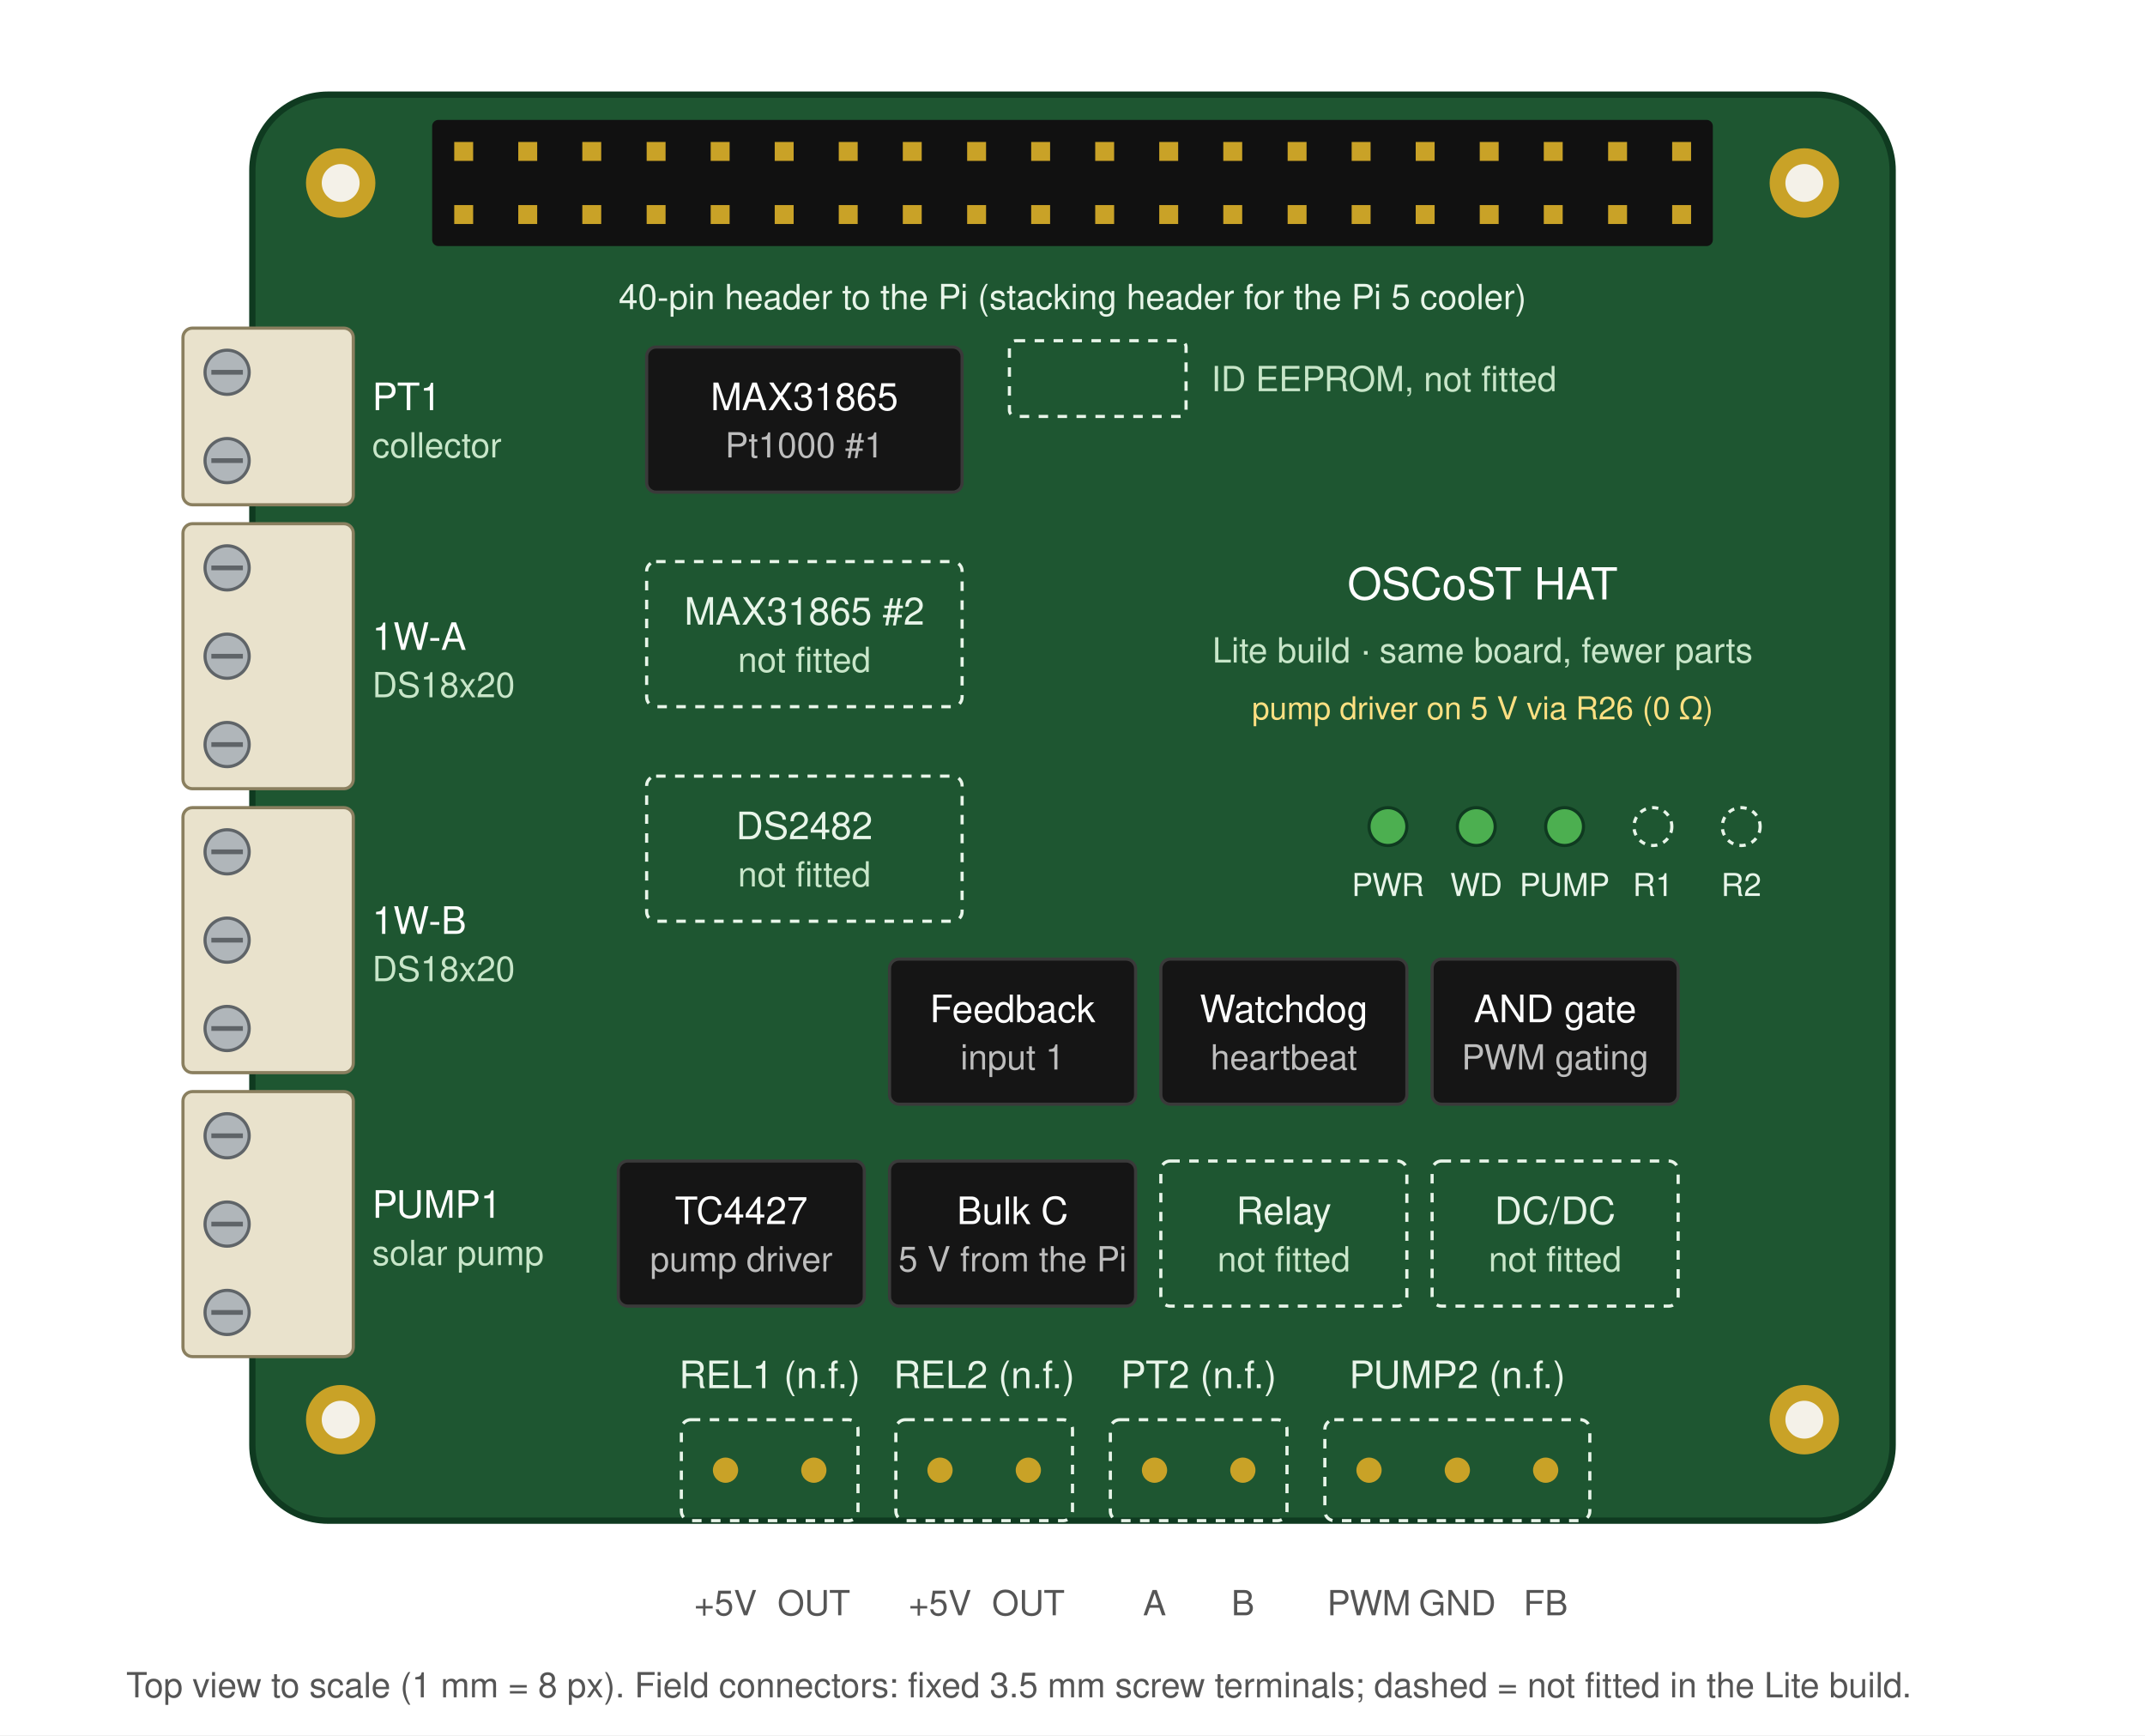
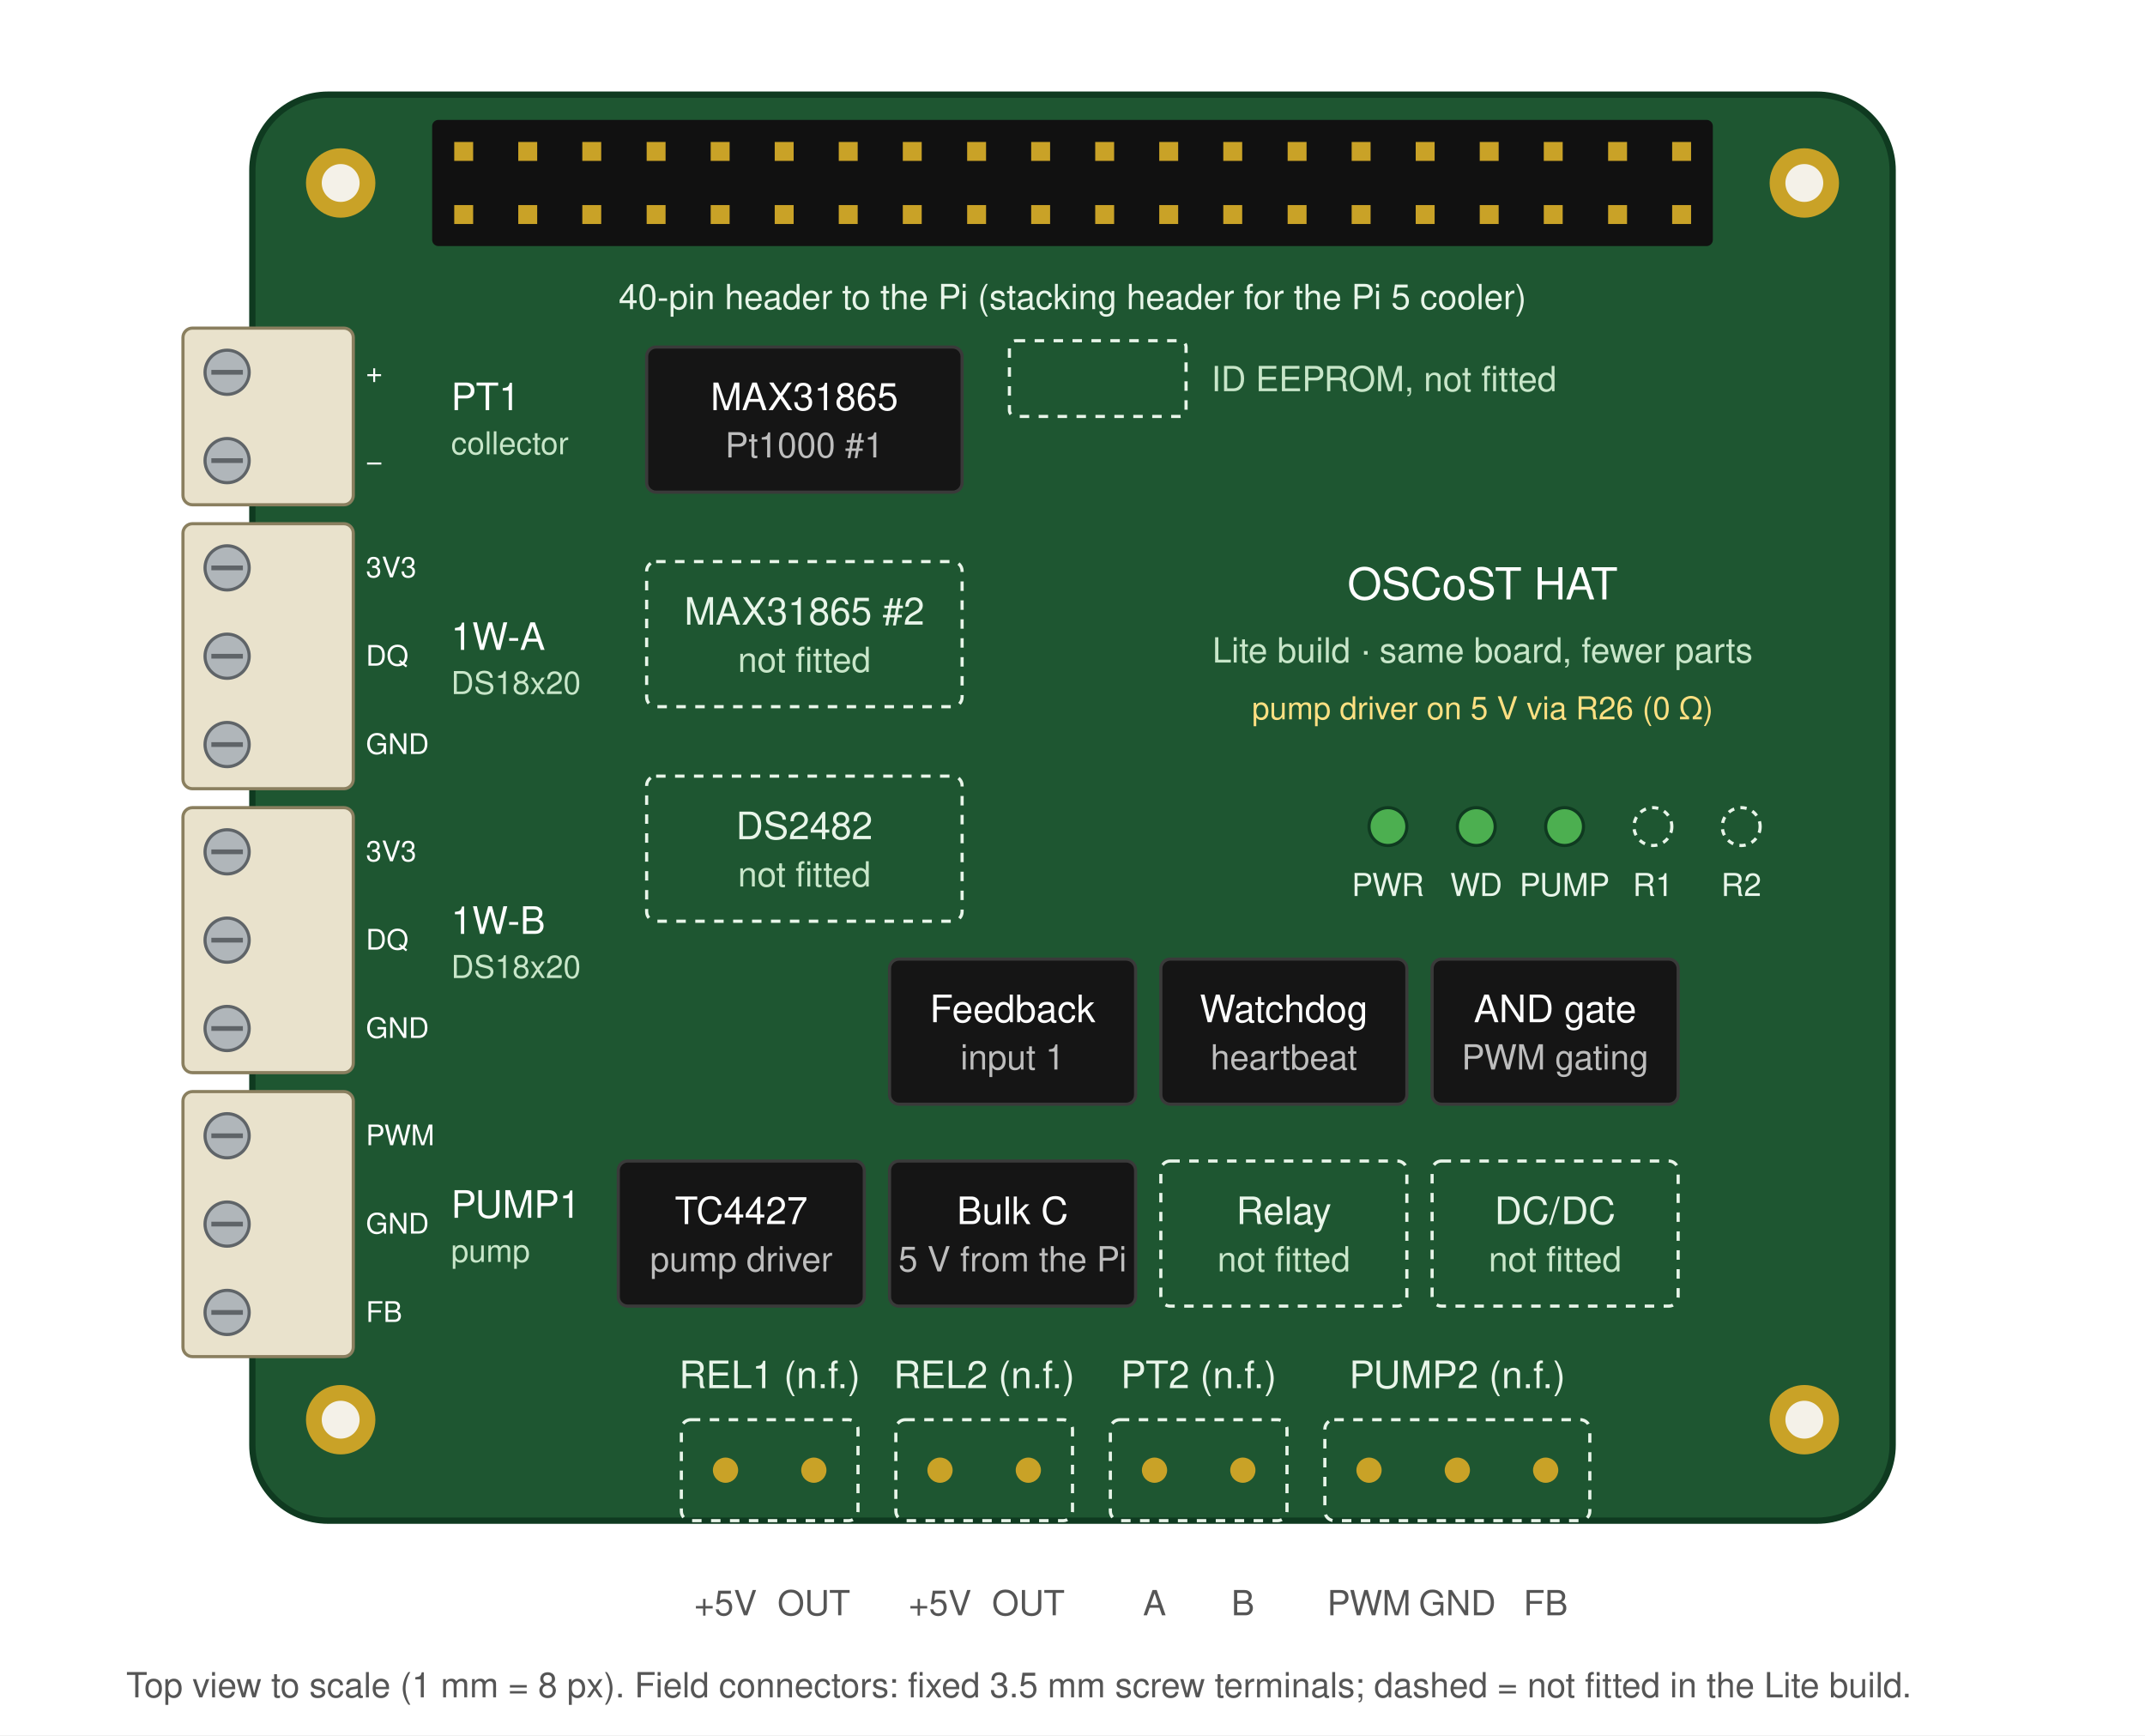
<svg xmlns="http://www.w3.org/2000/svg" width="680" height="550" viewBox="0 0 680 550" font-family="Helvetica, Arial, sans-serif">
  <rect width="680" height="550" fill="white" />
  <rect x="80" y="30" width="520" height="452" rx="24" fill="#1E5631" stroke="#0F3A20" stroke-width="2" />
  <circle cx="108" cy="58" r="11" fill="#C9A227" />
  <circle cx="108" cy="58" r="6" fill="#F4F1E8" />
  <circle cx="572" cy="58" r="11" fill="#C9A227" />
  <circle cx="572" cy="58" r="6" fill="#F4F1E8" />
  <circle cx="108" cy="450" r="11" fill="#C9A227" />
  <circle cx="108" cy="450" r="6" fill="#F4F1E8" />
  <circle cx="572" cy="450" r="11" fill="#C9A227" />
  <circle cx="572" cy="450" r="6" fill="#F4F1E8" />
  <rect x="137" y="38" width="406" height="40" rx="2" fill="#111111" />
  <rect x="144.0" y="45" width="6" height="6" fill="#C9A227" />
  <rect x="144.0" y="65" width="6" height="6" fill="#C9A227" />
  <rect x="164.3" y="45" width="6" height="6" fill="#C9A227" />
  <rect x="164.3" y="65" width="6" height="6" fill="#C9A227" />
  <rect x="184.6" y="45" width="6" height="6" fill="#C9A227" />
  <rect x="184.6" y="65" width="6" height="6" fill="#C9A227" />
  <rect x="205.0" y="45" width="6" height="6" fill="#C9A227" />
  <rect x="205.0" y="65" width="6" height="6" fill="#C9A227" />
  <rect x="225.3" y="45" width="6" height="6" fill="#C9A227" />
  <rect x="225.3" y="65" width="6" height="6" fill="#C9A227" />
  <rect x="245.6" y="45" width="6" height="6" fill="#C9A227" />
  <rect x="245.6" y="65" width="6" height="6" fill="#C9A227" />
  <rect x="265.9" y="45" width="6" height="6" fill="#C9A227" />
  <rect x="265.9" y="65" width="6" height="6" fill="#C9A227" />
  <rect x="286.2" y="45" width="6" height="6" fill="#C9A227" />
  <rect x="286.2" y="65" width="6" height="6" fill="#C9A227" />
  <rect x="306.6" y="45" width="6" height="6" fill="#C9A227" />
  <rect x="306.6" y="65" width="6" height="6" fill="#C9A227" />
  <rect x="326.9" y="45" width="6" height="6" fill="#C9A227" />
  <rect x="326.9" y="65" width="6" height="6" fill="#C9A227" />
  <rect x="347.2" y="45" width="6" height="6" fill="#C9A227" />
  <rect x="347.2" y="65" width="6" height="6" fill="#C9A227" />
  <rect x="367.5" y="45" width="6" height="6" fill="#C9A227" />
  <rect x="367.5" y="65" width="6" height="6" fill="#C9A227" />
  <rect x="387.8" y="45" width="6" height="6" fill="#C9A227" />
  <rect x="387.8" y="65" width="6" height="6" fill="#C9A227" />
  <rect x="408.2" y="45" width="6" height="6" fill="#C9A227" />
  <rect x="408.2" y="65" width="6" height="6" fill="#C9A227" />
  <rect x="428.5" y="45" width="6" height="6" fill="#C9A227" />
  <rect x="428.5" y="65" width="6" height="6" fill="#C9A227" />
  <rect x="448.8" y="45" width="6" height="6" fill="#C9A227" />
  <rect x="448.8" y="65" width="6" height="6" fill="#C9A227" />
  <rect x="469.1" y="45" width="6" height="6" fill="#C9A227" />
  <rect x="469.1" y="65" width="6" height="6" fill="#C9A227" />
  <rect x="489.4" y="45" width="6" height="6" fill="#C9A227" />
  <rect x="489.4" y="65" width="6" height="6" fill="#C9A227" />
  <rect x="509.8" y="45" width="6" height="6" fill="#C9A227" />
  <rect x="509.8" y="65" width="6" height="6" fill="#C9A227" />
  <rect x="530.1" y="45" width="6" height="6" fill="#C9A227" />
  <rect x="530.1" y="65" width="6" height="6" fill="#C9A227" />
  <text class="ts" x="340" y="98" text-anchor="middle" style="font-size:11px;font-weight:400;fill:#E8F5E9">40-pin header to the Pi (stacking header for the Pi 5 cooler)</text>
  <rect x="320" y="108" width="56" height="24" rx="2" fill="none" stroke="#E8F5E9" stroke-width="1" stroke-dasharray="3 3" />
  <text class="ts" x="384" y="124" text-anchor="start" style="font-size:11px;font-weight:400;fill:#C8E6C9">ID EEPROM, not fitted</text>
+   <text class="ts" x="116" y="121" text-anchor="start" style="font-size:9px;font-weight:400;fill:#ffffff">+</text>
+   <text class="ts" x="116" y="149" text-anchor="start" style="font-size:9px;font-weight:400;fill:#ffffff">−</text>
  <rect x="58" y="104" width="54" height="56" rx="3" fill="#E9E2CC" stroke="#8A7F5F" stroke-width="1" />
  <circle cx="72" cy="118" r="7" fill="#B0B6BA" stroke="#5F6468" />
  <line x1="67" y1="118" x2="77" y2="118" stroke="#5F6468" stroke-width="1.5" />
  <circle cx="72" cy="146" r="7" fill="#B0B6BA" stroke="#5F6468" />
  <line x1="67" y1="146" x2="77" y2="146" stroke="#5F6468" stroke-width="1.5" />
-   <text class="th" x="118" y="130.0" text-anchor="start" style="font-size:12px;font-weight:500;fill:#ffffff">PT1</text>
-   <text class="ts" x="118" y="145.0" text-anchor="start" style="font-size:11px;font-weight:400;fill:#C8E6C9">collector</text>
+   <text class="th" x="143" y="130.0" text-anchor="start" style="font-size:12px;font-weight:500;fill:#ffffff">PT1</text>
+   <text class="ts" x="143" y="144.0" text-anchor="start" style="font-size:10px;font-weight:400;fill:#C8E6C9">collector</text>
+   <text class="ts" x="116" y="183" text-anchor="start" style="font-size:9px;font-weight:400;fill:#ffffff">3V3</text>
+   <text class="ts" x="116" y="211" text-anchor="start" style="font-size:9px;font-weight:400;fill:#ffffff">DQ</text>
+   <text class="ts" x="116" y="239" text-anchor="start" style="font-size:9px;font-weight:400;fill:#ffffff">GND</text>
  <rect x="58" y="166" width="54" height="84" rx="3" fill="#E9E2CC" stroke="#8A7F5F" stroke-width="1" />
  <circle cx="72" cy="180" r="7" fill="#B0B6BA" stroke="#5F6468" />
  <line x1="67" y1="180" x2="77" y2="180" stroke="#5F6468" stroke-width="1.5" />
  <circle cx="72" cy="208" r="7" fill="#B0B6BA" stroke="#5F6468" />
  <line x1="67" y1="208" x2="77" y2="208" stroke="#5F6468" stroke-width="1.5" />
  <circle cx="72" cy="236" r="7" fill="#B0B6BA" stroke="#5F6468" />
  <line x1="67" y1="236" x2="77" y2="236" stroke="#5F6468" stroke-width="1.5" />
-   <text class="th" x="118" y="206.0" text-anchor="start" style="font-size:12px;font-weight:500;fill:#ffffff">1W-A</text>
-   <text class="ts" x="118" y="221.0" text-anchor="start" style="font-size:11px;font-weight:400;fill:#C8E6C9">DS18x20</text>
+   <text class="th" x="143" y="206.0" text-anchor="start" style="font-size:12px;font-weight:500;fill:#ffffff">1W-A</text>
+   <text class="ts" x="143" y="220.0" text-anchor="start" style="font-size:10px;font-weight:400;fill:#C8E6C9">DS18x20</text>
+   <text class="ts" x="116" y="273" text-anchor="start" style="font-size:9px;font-weight:400;fill:#ffffff">3V3</text>
+   <text class="ts" x="116" y="301" text-anchor="start" style="font-size:9px;font-weight:400;fill:#ffffff">DQ</text>
+   <text class="ts" x="116" y="329" text-anchor="start" style="font-size:9px;font-weight:400;fill:#ffffff">GND</text>
  <rect x="58" y="256" width="54" height="84" rx="3" fill="#E9E2CC" stroke="#8A7F5F" stroke-width="1" />
  <circle cx="72" cy="270" r="7" fill="#B0B6BA" stroke="#5F6468" />
  <line x1="67" y1="270" x2="77" y2="270" stroke="#5F6468" stroke-width="1.5" />
  <circle cx="72" cy="298" r="7" fill="#B0B6BA" stroke="#5F6468" />
  <line x1="67" y1="298" x2="77" y2="298" stroke="#5F6468" stroke-width="1.5" />
  <circle cx="72" cy="326" r="7" fill="#B0B6BA" stroke="#5F6468" />
  <line x1="67" y1="326" x2="77" y2="326" stroke="#5F6468" stroke-width="1.5" />
-   <text class="th" x="118" y="296.0" text-anchor="start" style="font-size:12px;font-weight:500;fill:#ffffff">1W-B</text>
-   <text class="ts" x="118" y="311.0" text-anchor="start" style="font-size:11px;font-weight:400;fill:#C8E6C9">DS18x20</text>
+   <text class="th" x="143" y="296.0" text-anchor="start" style="font-size:12px;font-weight:500;fill:#ffffff">1W-B</text>
+   <text class="ts" x="143" y="310.0" text-anchor="start" style="font-size:10px;font-weight:400;fill:#C8E6C9">DS18x20</text>
+   <text class="ts" x="116" y="363" text-anchor="start" style="font-size:9px;font-weight:400;fill:#ffffff">PWM</text>
+   <text class="ts" x="116" y="391" text-anchor="start" style="font-size:9px;font-weight:400;fill:#ffffff">GND</text>
+   <text class="ts" x="116" y="419" text-anchor="start" style="font-size:9px;font-weight:400;fill:#ffffff">FB</text>
  <rect x="58" y="346" width="54" height="84" rx="3" fill="#E9E2CC" stroke="#8A7F5F" stroke-width="1" />
  <circle cx="72" cy="360" r="7" fill="#B0B6BA" stroke="#5F6468" />
  <line x1="67" y1="360" x2="77" y2="360" stroke="#5F6468" stroke-width="1.5" />
  <circle cx="72" cy="388" r="7" fill="#B0B6BA" stroke="#5F6468" />
  <line x1="67" y1="388" x2="77" y2="388" stroke="#5F6468" stroke-width="1.5" />
  <circle cx="72" cy="416" r="7" fill="#B0B6BA" stroke="#5F6468" />
  <line x1="67" y1="416" x2="77" y2="416" stroke="#5F6468" stroke-width="1.5" />
-   <text class="th" x="118" y="386.0" text-anchor="start" style="font-size:12px;font-weight:500;fill:#ffffff">PUMP1</text>
-   <text class="ts" x="118" y="401.0" text-anchor="start" style="font-size:11px;font-weight:400;fill:#C8E6C9">solar pump</text>
+   <text class="th" x="143" y="386.0" text-anchor="start" style="font-size:12px;font-weight:500;fill:#ffffff">PUMP1</text>
+   <text class="ts" x="143" y="400.0" text-anchor="start" style="font-size:10px;font-weight:400;fill:#C8E6C9">pump</text>
  <rect x="216" y="450" width="56" height="32" rx="3" fill="none" stroke="#E8F5E9" stroke-width="1" stroke-dasharray="3 3" />
  <circle cx="230" cy="466" r="4" fill="#C9A227" />
  <text class="ts" x="230" y="512" text-anchor="middle" style="font-size:11px;font-weight:400;fill:#555555">+5V</text>
  <circle cx="258" cy="466" r="4" fill="#C9A227" />
  <text class="ts" x="258" y="512" text-anchor="middle" style="font-size:11px;font-weight:400;fill:#555555">OUT</text>
  <text class="th" x="244.0" y="440" text-anchor="middle" style="font-size:12px;font-weight:500;fill:#E8F5E9">REL1 (n.f.)</text>
  <rect x="284" y="450" width="56" height="32" rx="3" fill="none" stroke="#E8F5E9" stroke-width="1" stroke-dasharray="3 3" />
  <circle cx="298" cy="466" r="4" fill="#C9A227" />
  <text class="ts" x="298" y="512" text-anchor="middle" style="font-size:11px;font-weight:400;fill:#555555">+5V</text>
  <circle cx="326" cy="466" r="4" fill="#C9A227" />
  <text class="ts" x="326" y="512" text-anchor="middle" style="font-size:11px;font-weight:400;fill:#555555">OUT</text>
  <text class="th" x="312.0" y="440" text-anchor="middle" style="font-size:12px;font-weight:500;fill:#E8F5E9">REL2 (n.f.)</text>
  <rect x="352" y="450" width="56" height="32" rx="3" fill="none" stroke="#E8F5E9" stroke-width="1" stroke-dasharray="3 3" />
  <circle cx="366" cy="466" r="4" fill="#C9A227" />
  <text class="ts" x="366" y="512" text-anchor="middle" style="font-size:11px;font-weight:400;fill:#555555">A</text>
  <circle cx="394" cy="466" r="4" fill="#C9A227" />
  <text class="ts" x="394" y="512" text-anchor="middle" style="font-size:11px;font-weight:400;fill:#555555">B</text>
  <text class="th" x="380.0" y="440" text-anchor="middle" style="font-size:12px;font-weight:500;fill:#E8F5E9">PT2 (n.f.)</text>
  <rect x="420" y="450" width="84" height="32" rx="3" fill="none" stroke="#E8F5E9" stroke-width="1" stroke-dasharray="3 3" />
  <circle cx="434" cy="466" r="4" fill="#C9A227" />
  <text class="ts" x="434" y="512" text-anchor="middle" style="font-size:11px;font-weight:400;fill:#555555">PWM</text>
  <circle cx="462" cy="466" r="4" fill="#C9A227" />
  <text class="ts" x="462" y="512" text-anchor="middle" style="font-size:11px;font-weight:400;fill:#555555">GND</text>
  <circle cx="490" cy="466" r="4" fill="#C9A227" />
  <text class="ts" x="490" y="512" text-anchor="middle" style="font-size:11px;font-weight:400;fill:#555555">FB</text>
  <text class="th" x="462.0" y="440" text-anchor="middle" style="font-size:12px;font-weight:500;fill:#E8F5E9">PUMP2 (n.f.)</text>
  <rect x="205" y="110" width="100" height="46" rx="3" fill="#151515" stroke="#3a3a3a" stroke-width="1" />
  <text class="th" x="255.0" y="130.0" text-anchor="middle" style="font-size:12px;font-weight:500;fill:#ffffff">MAX31865</text>
  <text class="ts" x="255.0" y="145.0" text-anchor="middle" style="font-size:11px;font-weight:400;fill:#bdbdbd">Pt1000 #1</text>
  <rect x="205" y="178" width="100" height="46" rx="3" fill="none" stroke="#E8F5E9" stroke-width="1" stroke-dasharray="3 3" />
  <text class="th" x="255" y="198" text-anchor="middle" style="font-size:12px;font-weight:500;fill:#E8F5E9">MAX31865 #2</text>
  <text class="ts" x="255" y="213" text-anchor="middle" style="font-size:11px;font-weight:400;fill:#C8E6C9">not fitted</text>
  <rect x="205" y="246" width="100" height="46" rx="3" fill="none" stroke="#E8F5E9" stroke-width="1" stroke-dasharray="3 3" />
  <text class="th" x="255" y="266" text-anchor="middle" style="font-size:12px;font-weight:500;fill:#E8F5E9">DS2482</text>
  <text class="ts" x="255" y="281" text-anchor="middle" style="font-size:11px;font-weight:400;fill:#C8E6C9">not fitted</text>
  <rect x="196" y="368" width="78" height="46" rx="3" fill="#151515" stroke="#3a3a3a" stroke-width="1" />
  <text class="th" x="235.0" y="388.0" text-anchor="middle" style="font-size:12px;font-weight:500;fill:#ffffff">TC4427</text>
  <text class="ts" x="235.0" y="403.0" text-anchor="middle" style="font-size:11px;font-weight:400;fill:#bdbdbd">pump driver</text>
  <rect x="282" y="368" width="78" height="46" rx="3" fill="#151515" stroke="#3a3a3a" stroke-width="1" />
  <text class="th" x="321.0" y="388.0" text-anchor="middle" style="font-size:12px;font-weight:500;fill:#ffffff">Bulk C</text>
  <text class="ts" x="321.0" y="403.0" text-anchor="middle" style="font-size:11px;font-weight:400;fill:#bdbdbd">5 V from the Pi</text>
  <rect x="368" y="368" width="78" height="46" rx="3" fill="none" stroke="#E8F5E9" stroke-width="1" stroke-dasharray="3 3" />
  <text class="th" x="407.0" y="388.0" text-anchor="middle" style="font-size:12px;font-weight:500;fill:#E8F5E9">Relay</text>
  <text class="ts" x="407.0" y="403.0" text-anchor="middle" style="font-size:11px;font-weight:400;fill:#C8E6C9">not fitted</text>
  <rect x="454" y="368" width="78" height="46" rx="3" fill="none" stroke="#E8F5E9" stroke-width="1" stroke-dasharray="3 3" />
  <text class="th" x="493.0" y="388.0" text-anchor="middle" style="font-size:12px;font-weight:500;fill:#E8F5E9">DC/DC</text>
  <text class="ts" x="493.0" y="403.0" text-anchor="middle" style="font-size:11px;font-weight:400;fill:#C8E6C9">not fitted</text>
  <text class="ts" x="470" y="228" text-anchor="middle" style="font-size:10px;font-weight:400;fill:#FFE082">pump driver on 5 V via R26 (0 Ω)</text>
  <rect x="282" y="304" width="78" height="46" rx="3" fill="#151515" stroke="#3a3a3a" stroke-width="1" />
  <text class="th" x="321.0" y="324.0" text-anchor="middle" style="font-size:12px;font-weight:500;fill:#ffffff">Feedback</text>
  <text class="ts" x="321.0" y="339.0" text-anchor="middle" style="font-size:11px;font-weight:400;fill:#bdbdbd">input 1</text>
  <rect x="368" y="304" width="78" height="46" rx="3" fill="#151515" stroke="#3a3a3a" stroke-width="1" />
  <text class="th" x="407.0" y="324.0" text-anchor="middle" style="font-size:12px;font-weight:500;fill:#ffffff">Watchdog</text>
  <text class="ts" x="407.0" y="339.0" text-anchor="middle" style="font-size:11px;font-weight:400;fill:#bdbdbd">heartbeat</text>
  <rect x="454" y="304" width="78" height="46" rx="3" fill="#151515" stroke="#3a3a3a" stroke-width="1" />
  <text class="th" x="493.0" y="324.0" text-anchor="middle" style="font-size:12px;font-weight:500;fill:#ffffff">AND gate</text>
  <text class="ts" x="493.0" y="339.0" text-anchor="middle" style="font-size:11px;font-weight:400;fill:#bdbdbd">PWM gating</text>
  <circle cx="440" cy="262" r="6" fill="#4CAF50" stroke="#0F3A20" />
  <text class="ts" x="440" y="284" text-anchor="middle" style="font-size:10px;font-weight:400;fill:#E8F5E9">PWR</text>
  <circle cx="468" cy="262" r="6" fill="#4CAF50" stroke="#0F3A20" />
  <text class="ts" x="468" y="284" text-anchor="middle" style="font-size:10px;font-weight:400;fill:#E8F5E9">WD</text>
  <circle cx="496" cy="262" r="6" fill="#4CAF50" stroke="#0F3A20" />
  <text class="ts" x="496" y="284" text-anchor="middle" style="font-size:10px;font-weight:400;fill:#E8F5E9">PUMP</text>
  <circle cx="524" cy="262" r="6" fill="none" stroke="#E8F5E9" stroke-dasharray="2 2" />
  <text class="ts" x="524" y="284" text-anchor="middle" style="font-size:10px;font-weight:400;fill:#E8F5E9">R1</text>
  <circle cx="552" cy="262" r="6" fill="none" stroke="#E8F5E9" stroke-dasharray="2 2" />
  <text class="ts" x="552" y="284" text-anchor="middle" style="font-size:10px;font-weight:400;fill:#E8F5E9">R2</text>
  <text class="th" x="470" y="190" text-anchor="middle" style="font-size:14px;font-weight:500;fill:#ffffff">OSCoST HAT</text>
  <text class="ts" x="470" y="210" text-anchor="middle" style="font-size:11px;font-weight:400;fill:#C8E6C9">Lite build · same board, fewer parts</text>
  <text class="ts" x="40" y="538" text-anchor="start" style="font-size:11px;font-weight:400;fill:#555555">Top view to scale (1 mm = 8 px). Field connectors: fixed 3.5 mm screw terminals; dashed = not fitted in the Lite build.</text>
</svg>
